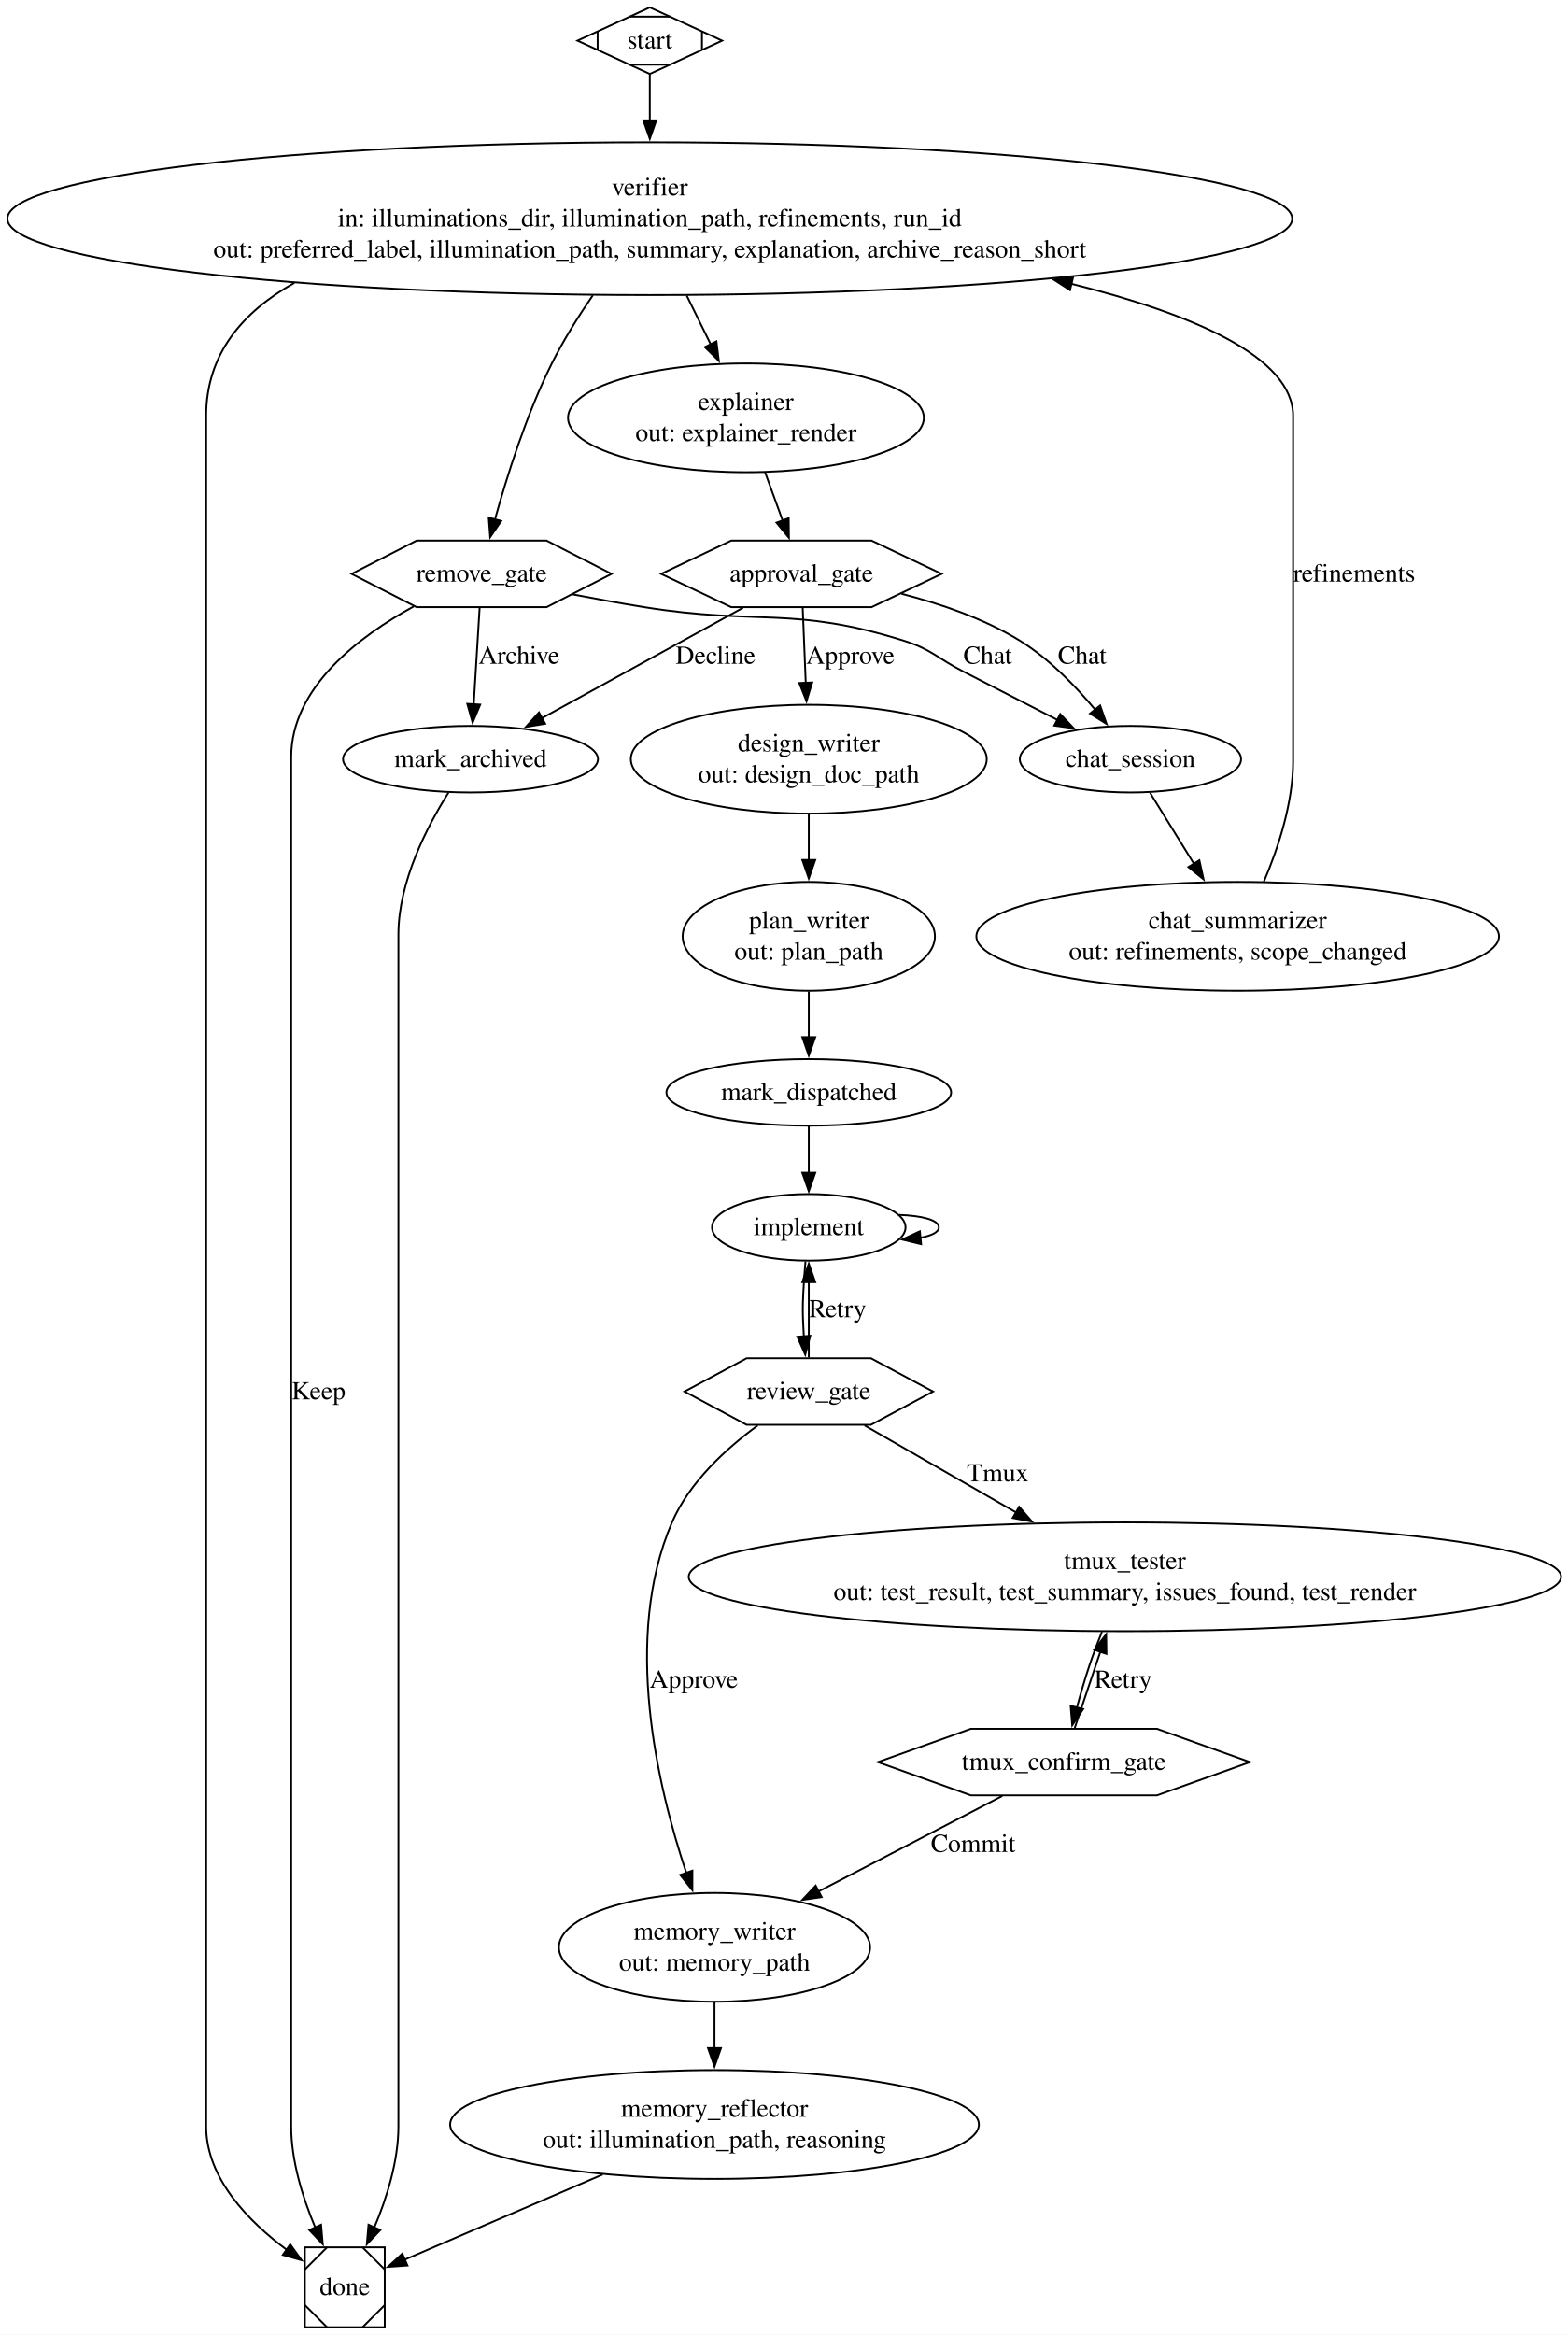
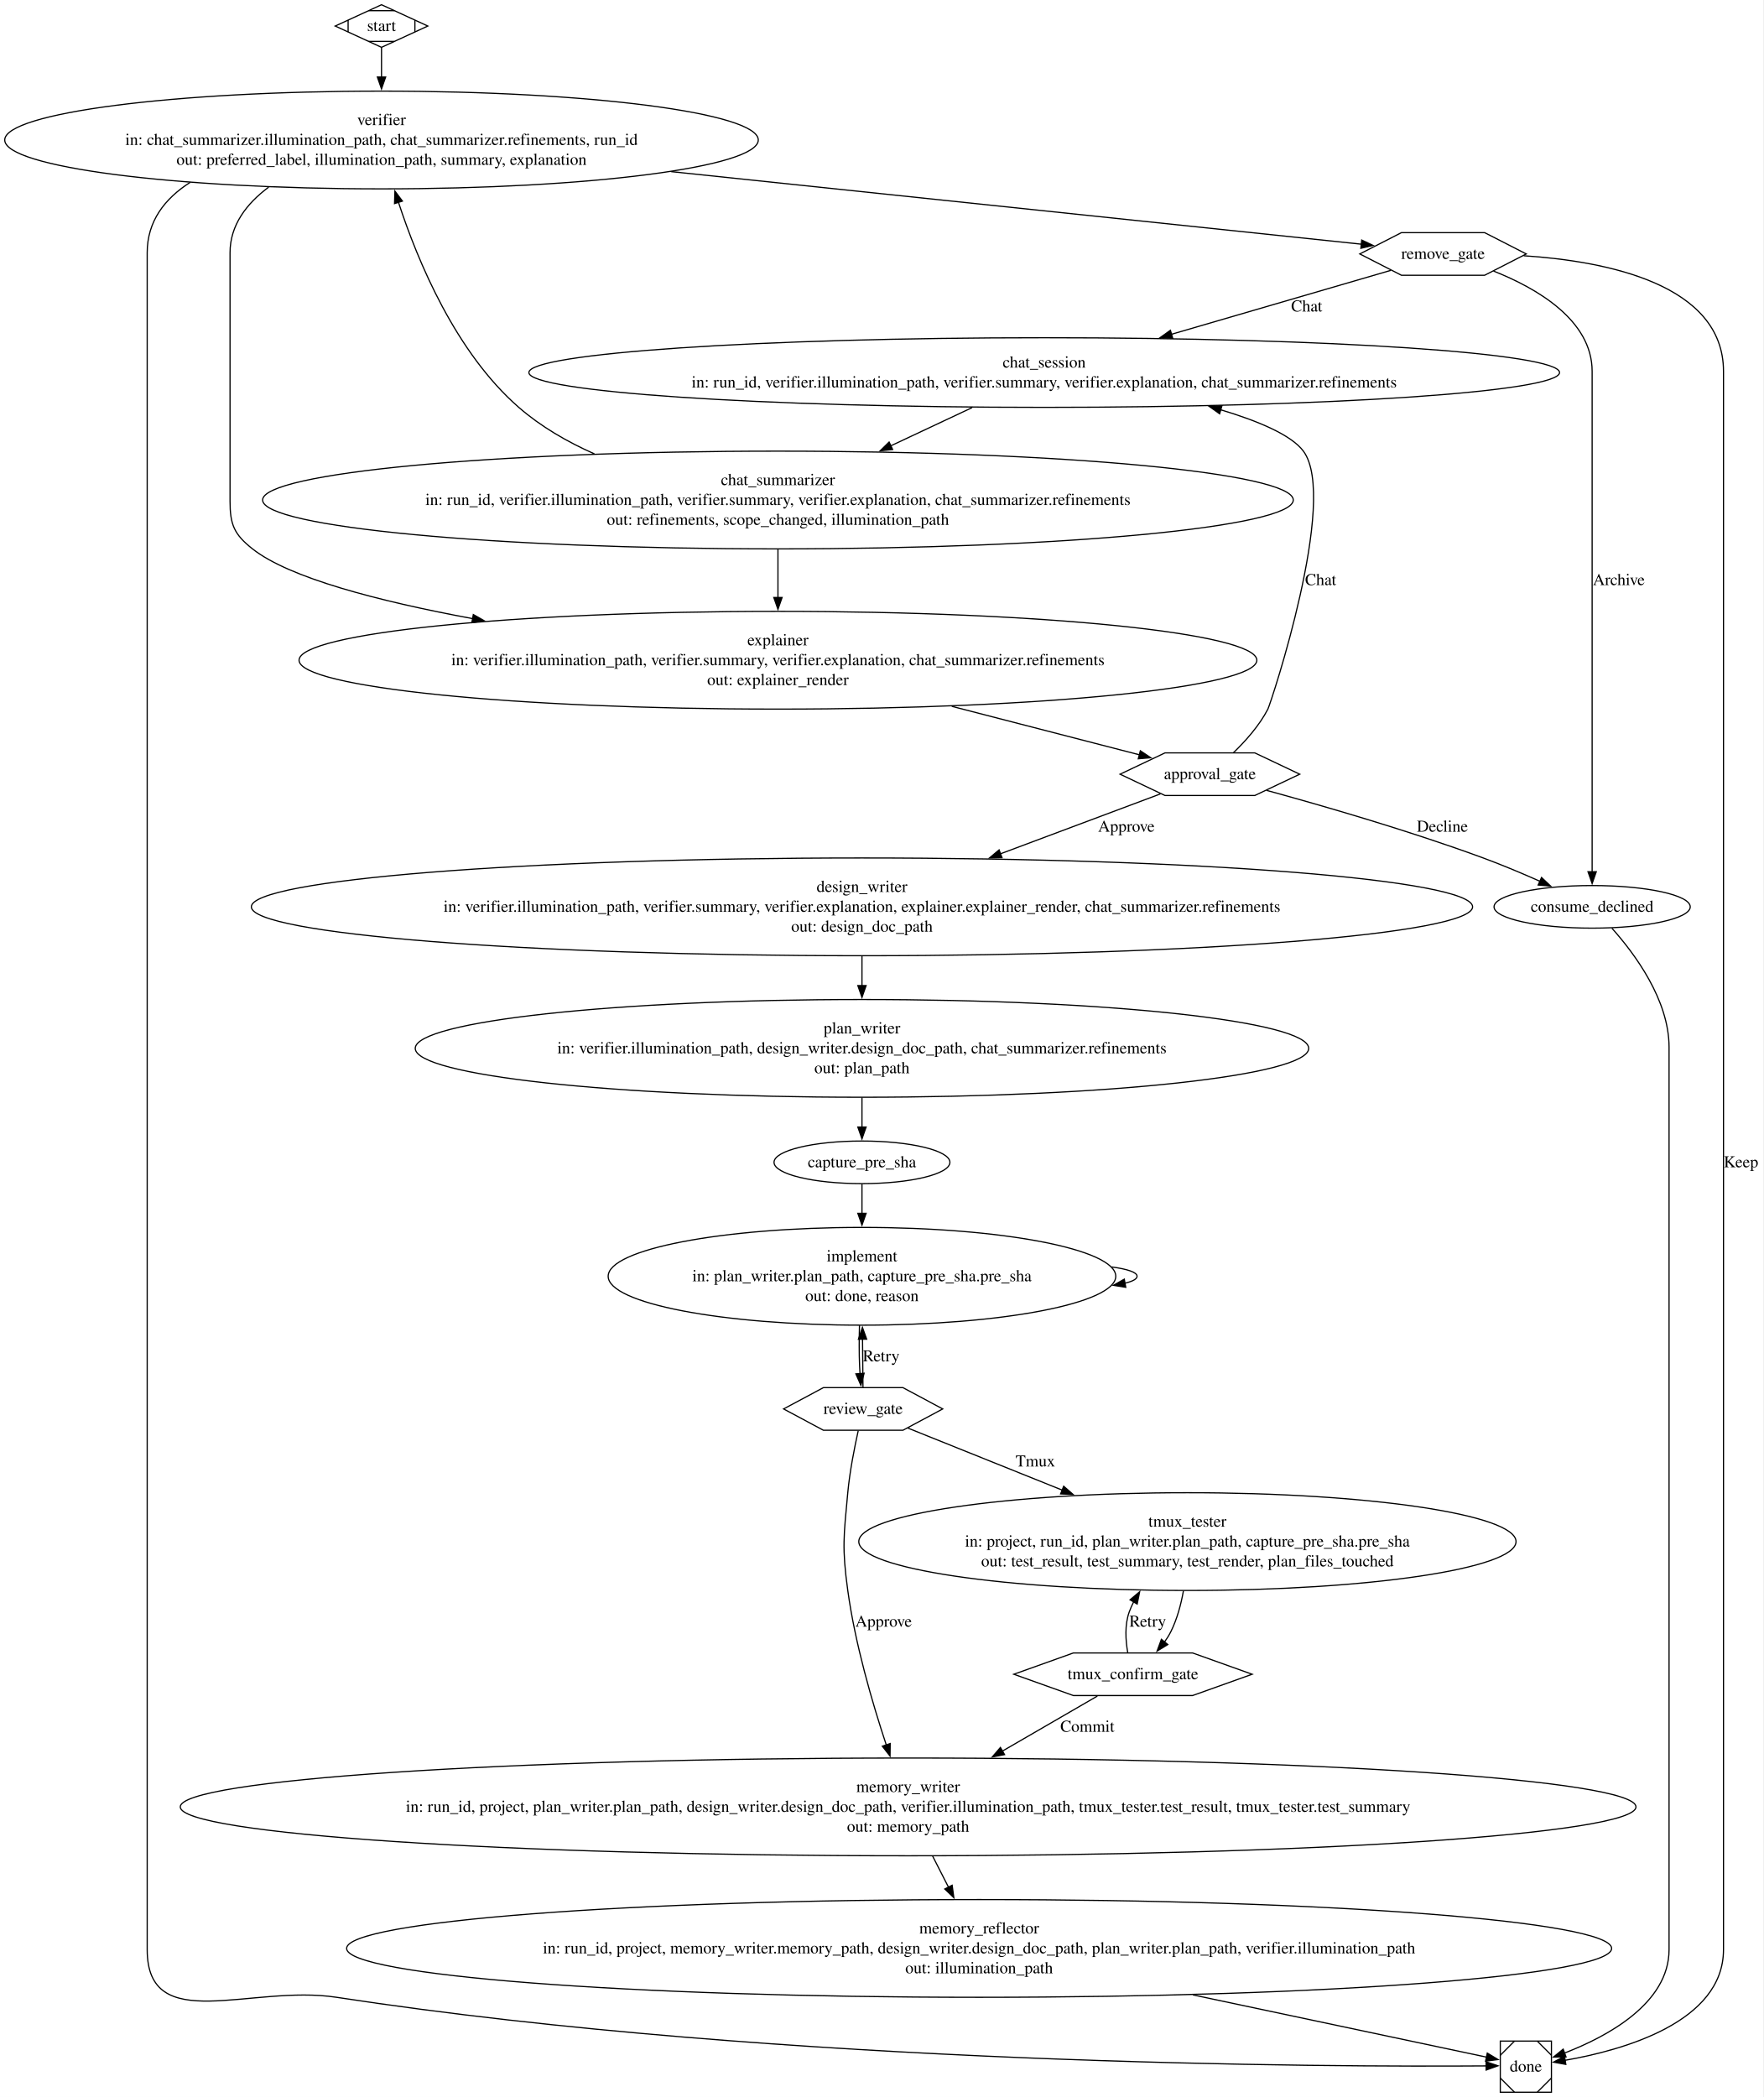
- <svg xmlns="http://www.w3.org/2000/svg" width="848pt" height="1263pt" viewBox="0.00 0.00 848.00 1263.00">
-   <g id="graph0" class="graph" transform="scale(1 1) rotate(0) translate(4 1258.79)">
-     <polygon fill="white" stroke="none" points="-4,4 -4,-1258.79 844.46,-1258.79 844.46,4 -4,4" />
+ <svg xmlns="http://www.w3.org/2000/svg" width="1490pt" height="1772pt" viewBox="0.00 0.00 1490.00 1772.00">
+   <g id="graph0" class="graph" transform="scale(1 1) rotate(0) translate(4 1767.96)">
+     <polygon fill="white" stroke="none" points="-4,4 -4,-1767.96 1485.92,-1767.96 1485.92,4 -4,4" />
    <g id="node1" class="node">
-       <polygon fill="none" stroke="black" points="347.52,-1254.79 308.4,-1236.79 347.52,-1218.79 386.64,-1236.79 347.52,-1254.79" />
-       <polyline fill="none" stroke="black" points="319.3,-1241.81 319.3,-1231.78" />
-       <polyline fill="none" stroke="black" points="336.62,-1223.81 358.42,-1223.81" />
-       <polyline fill="none" stroke="black" points="375.74,-1231.78 375.74,-1241.81" />
-       <polyline fill="none" stroke="black" points="358.42,-1249.78 336.62,-1249.78" />
-       <text xml:space="preserve" text-anchor="middle" x="347.52" y="-1232.59" font-family="Times,serif" font-size="14.00">start</text>
+       <polygon fill="none" stroke="black" points="318.38,-1763.96 279.26,-1745.96 318.38,-1727.96 357.5,-1745.96 318.38,-1763.96" />
+       <polyline fill="none" stroke="black" points="290.16,-1750.97 290.16,-1740.94" />
+       <polyline fill="none" stroke="black" points="307.48,-1732.97 329.28,-1732.97" />
+       <polyline fill="none" stroke="black" points="346.6,-1740.94 346.6,-1750.97" />
+       <polyline fill="none" stroke="black" points="329.28,-1758.94 307.48,-1758.94" />
+       <text xml:space="preserve" text-anchor="middle" x="318.38" y="-1741.76" font-family="Times,serif" font-size="14.00">start</text>
    </g>
    <g id="node2" class="node">
-       <ellipse fill="none" stroke="black" cx="347.52" cy="-1140.5" rx="347.52" ry="41.3" />
-       <text xml:space="preserve" text-anchor="middle" x="347.52" y="-1153.1" font-family="Times,serif" font-size="14.00">verifier</text>
-       <text xml:space="preserve" text-anchor="middle" x="347.52" y="-1136.3" font-family="Times,serif" font-size="14.00">in: illuminations_dir, illumination_path, refinements, run_id</text>
-       <text xml:space="preserve" text-anchor="middle" x="347.52" y="-1119.5" font-family="Times,serif" font-size="14.00">out: preferred_label, illumination_path, summary, explanation, archive_reason_short</text>
+       <ellipse fill="none" stroke="black" cx="318.38" cy="-1649.66" rx="318.38" ry="41.3" />
+       <text xml:space="preserve" text-anchor="middle" x="318.38" y="-1662.26" font-family="Times,serif" font-size="14.00">verifier</text>
+       <text xml:space="preserve" text-anchor="middle" x="318.38" y="-1645.46" font-family="Times,serif" font-size="14.00">in: chat_summarizer.illumination_path, chat_summarizer.refinements, run_id</text>
+       <text xml:space="preserve" text-anchor="middle" x="318.38" y="-1628.66" font-family="Times,serif" font-size="14.00">out: preferred_label, illumination_path, summary, explanation</text>
    </g>
    <g id="edge1" class="edge">
-       <path fill="none" stroke="black" d="M347.52,-1218.5C347.52,-1211.32 347.52,-1202.57 347.52,-1193.58" />
-       <polygon fill="black" stroke="black" points="351.02,-1193.68 347.52,-1183.68 344.02,-1193.68 351.02,-1193.68" />
+       <path fill="none" stroke="black" d="M318.38,-1727.66C318.38,-1720.48 318.38,-1711.74 318.38,-1702.75" />
+       <polygon fill="black" stroke="black" points="321.88,-1702.85 318.38,-1692.85 314.88,-1702.85 321.88,-1702.85" />
    </g>
    <g id="node3" class="node">
-       <polygon fill="none" stroke="black" points="326.85,-948.37 291.68,-966.37 221.36,-966.37 186.19,-948.37 221.36,-930.37 291.68,-930.37 326.85,-948.37" />
-       <text xml:space="preserve" text-anchor="middle" x="256.52" y="-944.17" font-family="Times,serif" font-size="14.00">remove_gate</text>
+       <polygon fill="none" stroke="black" points="1285.71,-1553.37 1250.55,-1571.37 1180.22,-1571.37 1145.05,-1553.37 1180.22,-1535.37 1250.55,-1535.37 1285.71,-1553.37" />
+       <text xml:space="preserve" text-anchor="middle" x="1215.38" y="-1549.17" font-family="Times,serif" font-size="14.00">remove_gate</text>
    </g>
    <g id="edge2" class="edge">
-       <path fill="none" stroke="black" d="M316.71,-1099.07C308.8,-1087.55 300.77,-1074.72 294.52,-1062.2 280.78,-1034.67 270.17,-1001.01 263.7,-977.65" />
-       <polygon fill="black" stroke="black" points="267.14,-976.99 261.17,-968.24 260.38,-978.81 267.14,-976.99" />
+       <path fill="none" stroke="black" d="M563.19,-1622.93C760.13,-1602.22 1023.6,-1574.53 1146.65,-1561.59" />
+       <polygon fill="black" stroke="black" points="1146.67,-1565.11 1156.25,-1560.58 1145.94,-1558.15 1146.67,-1565.11" />
+     </g>
+     <g id="node5" class="node">
+       <ellipse fill="none" stroke="black" cx="653.38" cy="-1210.05" rx="404.68" ry="41.3" />
+       <text xml:space="preserve" text-anchor="middle" x="653.38" y="-1222.65" font-family="Times,serif" font-size="14.00">explainer</text>
+       <text xml:space="preserve" text-anchor="middle" x="653.38" y="-1205.85" font-family="Times,serif" font-size="14.00">in: verifier.illumination_path, verifier.summary, verifier.explanation, chat_summarizer.refinements</text>
+       <text xml:space="preserve" text-anchor="middle" x="653.38" y="-1189.05" font-family="Times,serif" font-size="14.00">out: explainer_render</text>
+     </g>
+     <g id="edge3" class="edge">
+       <path fill="none" stroke="black" d="M223.01,-1609.81C204.33,-1595.89 190.38,-1577.69 190.38,-1554.37 190.38,-1554.37 190.38,-1554.37 190.38,-1344.44 190.38,-1324.64 193.84,-1316.42 209.38,-1304.14 240.45,-1279.61 315.58,-1259.99 395.37,-1245.21" />
+       <polygon fill="black" stroke="black" points="395.96,-1248.66 405.17,-1243.42 394.7,-1241.77 395.96,-1248.66" />
+     </g>
+     <g id="node18" class="node">
+       <polygon fill="none" stroke="black" points="1306.99,-43.21 1263.77,-43.21 1263.77,0 1306.99,0 1306.99,-43.21" />
+       <polyline fill="none" stroke="black" points="1275.77,-43.21 1263.77,-31.21" />
+       <polyline fill="none" stroke="black" points="1263.77,-12 1275.77,0" />
+       <polyline fill="none" stroke="black" points="1294.99,0 1306.99,-12" />
+       <polyline fill="none" stroke="black" points="1306.99,-31.21 1294.99,-43.21" />
+       <text xml:space="preserve" text-anchor="middle" x="1285.38" y="-17.41" font-family="Times,serif" font-size="14.00">done</text>
+     </g>
+     <g id="edge4" class="edge">
+       <path fill="none" stroke="black" d="M156.7,-1613.87C135.19,-1600.14 120.38,-1581.02 120.38,-1554.37 120.38,-1554.37 120.38,-1554.37 120.38,-120.51 120.38,-47.18 207.9,-91.32 280.38,-80.21 658.6,-22.28 1124.96,-21.31 1252.07,-22.24" />
+       <polygon fill="black" stroke="black" points="1251.75,-25.73 1261.78,-22.32 1251.81,-18.73 1251.75,-25.73" />
+     </g>
+     <g id="node4" class="node">
+       <ellipse fill="none" stroke="black" cx="1341.38" cy="-1001.66" rx="82.9" ry="18" />
+       <text xml:space="preserve" text-anchor="middle" x="1341.38" y="-997.46" font-family="Times,serif" font-size="14.00">consume_declined</text>
+     </g>
+     <g id="edge5" class="edge">
+       <path fill="none" stroke="black" d="M1258.04,-1538.92C1294.59,-1524.42 1341.38,-1497.42 1341.38,-1454.15 1341.38,-1454.15 1341.38,-1454.15 1341.38,-1112.75 1341.38,-1085.02 1341.38,-1053.35 1341.38,-1031.12" />
+       <polygon fill="black" stroke="black" points="1344.88,-1031.34 1341.38,-1021.34 1337.88,-1031.34 1344.88,-1031.34" />
+       <text xml:space="preserve" text-anchor="middle" x="1363.93" y="-1273.54" font-family="Times,serif" font-size="14.00">Archive</text>
+     </g>
+     <g id="node7" class="node">
+       <ellipse fill="none" stroke="black" cx="878.38" cy="-1453.15" rx="435.47" ry="29.42" />
+       <text xml:space="preserve" text-anchor="middle" x="878.38" y="-1457.35" font-family="Times,serif" font-size="14.00">chat_session</text>
+       <text xml:space="preserve" text-anchor="middle" x="878.38" y="-1440.55" font-family="Times,serif" font-size="14.00">in: run_id, verifier.illumination_path, verifier.summary, verifier.explanation, chat_summarizer.refinements</text>
+     </g>
+     <g id="edge7" class="edge">
+       <path fill="none" stroke="black" d="M1171.32,-1539.53C1124.44,-1525.86 1048.51,-1503.73 985.7,-1485.43" />
+       <polygon fill="black" stroke="black" points="986.97,-1482.15 976.39,-1482.71 985.01,-1488.87 986.97,-1482.15" />
+       <text xml:space="preserve" text-anchor="middle" x="1100.2" y="-1504.77" font-family="Times,serif" font-size="14.00">Chat</text>
+     </g>
+     <g id="edge6" class="edge">
+       <path fill="none" stroke="black" d="M1283.61,-1551.84C1353.63,-1547.26 1452.38,-1527.75 1452.38,-1454.15 1452.38,-1454.15 1452.38,-1454.15 1452.38,-120.51 1452.38,-59.03 1367.12,-35.43 1318.44,-26.96" />
+       <polygon fill="black" stroke="black" points="1319.14,-23.52 1308.71,-25.4 1318.03,-30.44 1319.14,-23.52" />
+       <text xml:space="preserve" text-anchor="middle" x="1467.15" y="-781.57" font-family="Times,serif" font-size="14.00">Keep</text>
+     </g>
+     <g id="edge15" class="edge">
+       <path fill="none" stroke="black" d="M1358.12,-983.57C1377.38,-962.02 1406.38,-922.96 1406.38,-883.07 1406.38,-883.07 1406.38,-883.07 1406.38,-120.51 1406.38,-74.84 1353.64,-46.8 1317.8,-33.02" />
+       <polygon fill="black" stroke="black" points="1319.31,-29.84 1308.72,-29.71 1316.92,-36.42 1319.31,-29.84" />
    </g>
    <g id="node6" class="node">
-       <ellipse fill="none" stroke="black" cx="399.52" cy="-1032.79" rx="96.25" ry="29.42" />
-       <text xml:space="preserve" text-anchor="middle" x="399.52" y="-1036.99" font-family="Times,serif" font-size="14.00">explainer</text>
-       <text xml:space="preserve" text-anchor="middle" x="399.52" y="-1020.19" font-family="Times,serif" font-size="14.00">out: explainer_render</text>
-     </g>
-     <g id="edge3" class="edge">
-       <path fill="none" stroke="black" d="M367.48,-1098.93C371.75,-1090.24 376.26,-1081.07 380.5,-1072.45" />
-       <polygon fill="black" stroke="black" points="383.56,-1074.16 384.84,-1063.64 377.28,-1071.07 383.56,-1074.16" />
-     </g>
-     <g id="node18" class="node">
-       <polygon fill="none" stroke="black" points="204.13,-43.21 160.91,-43.21 160.91,0 204.13,0 204.13,-43.21" />
-       <polyline fill="none" stroke="black" points="172.91,-43.21 160.91,-31.21" />
-       <polyline fill="none" stroke="black" points="160.91,-12 172.91,0" />
-       <polyline fill="none" stroke="black" points="192.13,0 204.13,-12" />
-       <polyline fill="none" stroke="black" points="204.13,-31.21 192.13,-43.21" />
-       <text xml:space="preserve" text-anchor="middle" x="182.52" y="-17.41" font-family="Times,serif" font-size="14.00">done</text>
-     </g>
-     <g id="edge4" class="edge">
-       <path fill="none" stroke="black" d="M155.22,-1105.78C127.17,-1090.06 107.52,-1067.14 107.52,-1033.79 107.52,-1033.79 107.52,-1033.79 107.52,-108.63 107.52,-80.45 130.67,-57.03 151.24,-41.78" />
-       <polygon fill="black" stroke="black" points="152.99,-44.83 159.18,-36.23 148.98,-39.09 152.99,-44.83" />
-     </g>
-     <g id="node4" class="node">
-       <ellipse fill="none" stroke="black" cx="250.52" cy="-848.15" rx="68.95" ry="18" />
-       <text xml:space="preserve" text-anchor="middle" x="250.52" y="-843.95" font-family="Times,serif" font-size="14.00">mark_archived</text>
-     </g>
-     <g id="edge5" class="edge">
-       <path fill="none" stroke="black" d="M255.47,-930.26C254.59,-915.7 253.29,-894.5 252.25,-877.43" />
-       <polygon fill="black" stroke="black" points="255.77,-877.67 251.67,-867.91 248.78,-878.1 255.77,-877.67" />
-       <text xml:space="preserve" text-anchor="middle" x="276.78" y="-899.77" font-family="Times,serif" font-size="14.00">Archive</text>
+       <polygon fill="none" stroke="black" points="1094.28,-1113.75 1056.33,-1131.75 980.43,-1131.75 942.48,-1113.75 980.43,-1095.75 1056.33,-1095.75 1094.28,-1113.75" />
+       <text xml:space="preserve" text-anchor="middle" x="1018.38" y="-1109.55" font-family="Times,serif" font-size="14.00">approval_gate</text>
+     </g>
+     <g id="edge8" class="edge">
+       <path fill="none" stroke="black" d="M800.26,-1171.1C855.73,-1156.78 915.75,-1141.27 958.77,-1130.15" />
+       <polygon fill="black" stroke="black" points="959.61,-1133.55 968.41,-1127.66 957.86,-1126.78 959.61,-1133.55" />
+     </g>
+     <g id="edge9" class="edge">
+       <path fill="none" stroke="black" d="M1066.27,-1100.09C1113.37,-1087.2 1187.08,-1065.92 1249.38,-1042.95 1265.33,-1037.07 1282.48,-1029.83 1297.6,-1023.11" />
+       <polygon fill="black" stroke="black" points="1298.63,-1026.48 1306.32,-1019.19 1295.76,-1020.1 1298.63,-1026.48" />
+       <text xml:space="preserve" text-anchor="middle" x="1214.85" y="-1065.15" font-family="Times,serif" font-size="14.00">Decline</text>
+     </g>
+     <g id="edge11" class="edge">
+       <path fill="none" stroke="black" d="M1038.28,-1131.9C1048.45,-1141.71 1060.17,-1154.81 1067.38,-1168.75 1069.72,-1173.28 1127.33,-1346.53 1097.38,-1386.73 1087.27,-1400.3 1059.6,-1412.09 1027.19,-1421.78" />
+       <polygon fill="black" stroke="black" points="1026.61,-1418.3 1017.97,-1424.43 1028.55,-1425.03 1026.61,-1418.3" />
+       <text xml:space="preserve" text-anchor="middle" x="1111.98" y="-1273.54" font-family="Times,serif" font-size="14.00">Chat</text>
+     </g>
+     <g id="node9" class="node">
+       <ellipse fill="none" stroke="black" cx="724.38" cy="-1001.66" rx="515.99" ry="41.3" />
+       <text xml:space="preserve" text-anchor="middle" x="724.38" y="-1014.26" font-family="Times,serif" font-size="14.00">design_writer</text>
+       <text xml:space="preserve" text-anchor="middle" x="724.38" y="-997.46" font-family="Times,serif" font-size="14.00">in: verifier.illumination_path, verifier.summary, verifier.explanation, explainer.explainer_render, chat_summarizer.refinements</text>
+       <text xml:space="preserve" text-anchor="middle" x="724.38" y="-980.66" font-family="Times,serif" font-size="14.00">out: design_doc_path</text>
+     </g>
+     <g id="edge10" class="edge">
+       <path fill="none" stroke="black" d="M976.57,-1097.1C941.35,-1083.91 889.2,-1064.38 841.45,-1046.5" />
+       <polygon fill="black" stroke="black" points="842.71,-1043.23 832.12,-1043 840.26,-1049.79 842.71,-1043.23" />
+       <text xml:space="preserve" text-anchor="middle" x="947.78" y="-1065.15" font-family="Times,serif" font-size="14.00">Approve</text>
    </g>
    <g id="node8" class="node">
-       <ellipse fill="none" stroke="black" cx="607.52" cy="-848.15" rx="59.85" ry="18" />
-       <text xml:space="preserve" text-anchor="middle" x="607.52" y="-843.95" font-family="Times,serif" font-size="14.00">chat_session</text>
-     </g>
-     <g id="edge7" class="edge">
-       <path fill="none" stroke="black" d="M305.76,-937.29C318.37,-934.87 331.92,-932.39 344.52,-930.37 406.46,-920.42 424.63,-931.04 484.52,-912.37 500.07,-907.53 502.6,-903.02 517.08,-895.57 533.81,-886.96 552.3,-877.47 568.17,-869.32" />
-       <polygon fill="black" stroke="black" points="569.54,-872.56 576.84,-864.88 566.34,-866.33 569.54,-872.56" />
-       <text xml:space="preserve" text-anchor="middle" x="530.3" y="-899.77" font-family="Times,serif" font-size="14.00">Chat</text>
-     </g>
-     <g id="edge6" class="edge">
-       <path fill="none" stroke="black" d="M219.92,-930.83C190.31,-914.66 153.52,-886.96 153.52,-849.15 153.52,-849.15 153.52,-849.15 153.52,-108.63 153.52,-89.81 159.83,-69.82 166.57,-53.86" />
-       <polygon fill="black" stroke="black" points="169.69,-55.45 170.6,-44.89 163.31,-52.57 169.69,-55.45" />
-       <text xml:space="preserve" text-anchor="middle" x="168.29" y="-501.91" font-family="Times,serif" font-size="14.00">Keep</text>
+       <ellipse fill="none" stroke="black" cx="653.38" cy="-1345.44" rx="435.47" ry="41.3" />
+       <text xml:space="preserve" text-anchor="middle" x="653.38" y="-1358.04" font-family="Times,serif" font-size="14.00">chat_summarizer</text>
+       <text xml:space="preserve" text-anchor="middle" x="653.38" y="-1341.24" font-family="Times,serif" font-size="14.00">in: run_id, verifier.illumination_path, verifier.summary, verifier.explanation, chat_summarizer.refinements</text>
+       <text xml:space="preserve" text-anchor="middle" x="653.38" y="-1324.44" font-family="Times,serif" font-size="14.00">out: refinements, scope_changed, illumination_path</text>
+     </g>
+     <g id="edge12" class="edge">
+       <path fill="none" stroke="black" d="M817.49,-1423.54C796.29,-1413.58 771.97,-1402.16 748.66,-1391.2" />
+       <polygon fill="black" stroke="black" points="750.3,-1388.11 739.76,-1387.02 747.32,-1394.44 750.3,-1388.11" />
+     </g>
+     <g id="edge13" class="edge">
+       <path fill="none" stroke="black" d="M498.31,-1384.4C475.24,-1394.62 453,-1407.51 434.38,-1423.73 381.31,-1470 349.23,-1546.47 332.65,-1597.21" />
+       <polygon fill="black" stroke="black" points="329.39,-1595.91 329.71,-1606.5 336.07,-1598.02 329.39,-1595.91" />
    </g>
    <g id="edge14" class="edge">
-       <path fill="none" stroke="black" d="M238.61,-830.05C227.14,-811.89 211.52,-781.9 211.52,-753.32 211.52,-753.32 211.52,-753.32 211.52,-108.63 211.52,-89.81 205.21,-69.82 198.47,-53.86" />
-       <polygon fill="black" stroke="black" points="201.73,-52.57 194.44,-44.89 195.35,-55.45 201.73,-52.57" />
-     </g>
-     <g id="node5" class="node">
-       <ellipse fill="none" stroke="black" cx="433.52" cy="-667.91" rx="77" ry="18" />
-       <text xml:space="preserve" text-anchor="middle" x="433.52" y="-663.71" font-family="Times,serif" font-size="14.00">mark_dispatched</text>
+       <path fill="none" stroke="black" d="M653.38,-1303.69C653.38,-1290.76 653.38,-1276.29 653.38,-1262.7" />
+       <polygon fill="black" stroke="black" points="656.88,-1263.06 653.38,-1253.06 649.88,-1263.06 656.88,-1263.06" />
+     </g>
+     <g id="node10" class="node">
+       <ellipse fill="none" stroke="black" cx="724.38" cy="-882.07" rx="377.49" ry="41.3" />
+       <text xml:space="preserve" text-anchor="middle" x="724.38" y="-894.67" font-family="Times,serif" font-size="14.00">plan_writer</text>
+       <text xml:space="preserve" text-anchor="middle" x="724.38" y="-877.87" font-family="Times,serif" font-size="14.00">in: verifier.illumination_path, design_writer.design_doc_path, chat_summarizer.refinements</text>
+       <text xml:space="preserve" text-anchor="middle" x="724.38" y="-861.07" font-family="Times,serif" font-size="14.00">out: plan_path</text>
+     </g>
+     <g id="edge16" class="edge">
+       <path fill="none" stroke="black" d="M724.38,-960.19C724.38,-952.06 724.38,-943.41 724.38,-934.96" />
+       <polygon fill="black" stroke="black" points="727.88,-935.13 724.38,-925.13 720.88,-935.13 727.88,-935.13" />
+     </g>
+     <g id="node11" class="node">
+       <ellipse fill="none" stroke="black" cx="724.38" cy="-785.77" rx="74.31" ry="18" />
+       <text xml:space="preserve" text-anchor="middle" x="724.38" y="-781.57" font-family="Times,serif" font-size="14.00">capture_pre_sha</text>
+     </g>
+     <g id="edge17" class="edge">
+       <path fill="none" stroke="black" d="M724.38,-840.53C724.38,-832.05 724.38,-823.27 724.38,-815.33" />
+       <polygon fill="black" stroke="black" points="727.88,-815.58 724.38,-805.58 720.88,-815.58 727.88,-815.58" />
    </g>
    <g id="node12" class="node">
-       <ellipse fill="none" stroke="black" cx="433.52" cy="-594.91" rx="52.34" ry="18" />
-       <text xml:space="preserve" text-anchor="middle" x="433.52" y="-590.71" font-family="Times,serif" font-size="14.00">implement</text>
-     </g>
-     <g id="edge17" class="edge">
-       <path fill="none" stroke="black" d="M433.52,-649.72C433.52,-642.13 433.52,-633.01 433.52,-624.45" />
-       <polygon fill="black" stroke="black" points="437.02,-624.45 433.52,-614.45 430.02,-624.45 437.02,-624.45" />
-     </g>
-     <g id="node7" class="node">
-       <polygon fill="none" stroke="black" points="505.42,-948.37 467.47,-966.37 391.57,-966.37 353.62,-948.37 391.57,-930.37 467.47,-930.37 505.42,-948.37" />
-       <text xml:space="preserve" text-anchor="middle" x="429.52" y="-944.17" font-family="Times,serif" font-size="14.00">approval_gate</text>
-     </g>
-     <g id="edge8" class="edge">
-       <path fill="none" stroke="black" d="M409.84,-1003.42C412.92,-994.97 416.29,-985.72 419.35,-977.3" />
-       <polygon fill="black" stroke="black" points="422.64,-978.49 422.77,-967.9 416.06,-976.1 422.64,-978.49" />
-     </g>
-     <g id="edge9" class="edge">
-       <path fill="none" stroke="black" d="M397.93,-930.04C367.59,-913.39 321.69,-888.21 289.18,-870.37" />
-       <polygon fill="black" stroke="black" points="290.91,-867.33 280.46,-865.58 287.55,-873.46 290.91,-867.33" />
-       <text xml:space="preserve" text-anchor="middle" x="383.08" y="-899.77" font-family="Times,serif" font-size="14.00">Decline</text>
-     </g>
-     <g id="edge11" class="edge">
-       <path fill="none" stroke="black" d="M483.69,-937.6C504.66,-932.24 528.21,-924.21 547.52,-912.37 563.3,-902.7 577.7,-887.84 588.43,-874.95" />
-       <polygon fill="black" stroke="black" points="591.11,-877.2 594.62,-867.21 585.64,-872.83 591.11,-877.2" />
-       <text xml:space="preserve" text-anchor="middle" x="581.44" y="-899.77" font-family="Times,serif" font-size="14.00">Chat</text>
-     </g>
-     <g id="node10" class="node">
-       <ellipse fill="none" stroke="black" cx="433.52" cy="-848.15" rx="96.27" ry="29.42" />
-       <text xml:space="preserve" text-anchor="middle" x="433.52" y="-852.35" font-family="Times,serif" font-size="14.00">design_writer</text>
-       <text xml:space="preserve" text-anchor="middle" x="433.52" y="-835.55" font-family="Times,serif" font-size="14.00">out: design_doc_path</text>
-     </g>
-     <g id="edge10" class="edge">
-       <path fill="none" stroke="black" d="M430.22,-930.26C430.68,-918.9 431.31,-903.49 431.89,-889.15" />
-       <polygon fill="black" stroke="black" points="435.37,-889.63 432.28,-879.5 428.38,-889.35 435.37,-889.63" />
-       <text xml:space="preserve" text-anchor="middle" x="456.01" y="-899.77" font-family="Times,serif" font-size="14.00">Approve</text>
-     </g>
-     <g id="node9" class="node">
-       <ellipse fill="none" stroke="black" cx="665.52" cy="-752.32" rx="141.34" ry="29.42" />
-       <text xml:space="preserve" text-anchor="middle" x="665.52" y="-756.52" font-family="Times,serif" font-size="14.00">chat_summarizer</text>
-       <text xml:space="preserve" text-anchor="middle" x="665.52" y="-739.72" font-family="Times,serif" font-size="14.00">out: refinements, scope_changed</text>
-     </g>
-     <g id="edge12" class="edge">
-       <path fill="none" stroke="black" d="M618.16,-829.94C624.84,-819.13 633.74,-804.74 642.01,-791.35" />
-       <polygon fill="black" stroke="black" points="644.81,-793.48 647.09,-783.13 638.86,-789.8 644.81,-793.48" />
-     </g>
-     <g id="edge13" class="edge">
-       <path fill="none" stroke="black" d="M679.64,-781.74C687.42,-799.97 695.52,-824.41 695.52,-847.15 695.52,-1033.79 695.52,-1033.79 695.52,-1033.79 695.52,-1065.71 641.22,-1088.91 575.52,-1105.29" />
-       <polygon fill="black" stroke="black" points="574.82,-1101.86 565.92,-1107.61 576.46,-1108.67 574.82,-1101.86" />
-       <text xml:space="preserve" text-anchor="middle" x="728.56" y="-944.17" font-family="Times,serif" font-size="14.00">refinements</text>
-     </g>
-     <g id="node11" class="node">
-       <ellipse fill="none" stroke="black" cx="433.52" cy="-752.32" rx="68.23" ry="29.42" />
-       <text xml:space="preserve" text-anchor="middle" x="433.52" y="-756.52" font-family="Times,serif" font-size="14.00">plan_writer</text>
-       <text xml:space="preserve" text-anchor="middle" x="433.52" y="-739.72" font-family="Times,serif" font-size="14.00">out: plan_path</text>
-     </g>
-     <g id="edge15" class="edge">
-       <path fill="none" stroke="black" d="M433.52,-818.49C433.52,-810.56 433.52,-801.81 433.52,-793.36" />
-       <polygon fill="black" stroke="black" points="437.02,-793.65 433.52,-783.65 430.02,-793.65 437.02,-793.65" />
-     </g>
-     <g id="edge16" class="edge">
-       <path fill="none" stroke="black" d="M433.52,-722.5C433.52,-714.48 433.52,-705.78 433.52,-697.76" />
-       <polygon fill="black" stroke="black" points="437.02,-697.82 433.52,-687.82 430.02,-697.82 437.02,-697.82" />
+       <ellipse fill="none" stroke="black" cx="724.38" cy="-689.48" rx="214.46" ry="41.3" />
+       <text xml:space="preserve" text-anchor="middle" x="724.38" y="-702.08" font-family="Times,serif" font-size="14.00">implement</text>
+       <text xml:space="preserve" text-anchor="middle" x="724.38" y="-685.28" font-family="Times,serif" font-size="14.00">in: plan_writer.plan_path, capture_pre_sha.pre_sha</text>
+       <text xml:space="preserve" text-anchor="middle" x="724.38" y="-668.48" font-family="Times,serif" font-size="14.00">out: done, reason</text>
    </g>
    <g id="edge18" class="edge">
-       <path fill="none" stroke="black" d="M482.5,-601.66C494.72,-601.19 503.86,-598.94 503.86,-594.91 503.86,-592.26 499.92,-590.39 493.76,-589.27" />
-       <polygon fill="black" stroke="black" points="494.3,-585.81 484,-588.31 493.61,-592.78 494.3,-585.81" />
+       <path fill="none" stroke="black" d="M724.38,-767.48C724.38,-760.3 724.38,-751.56 724.38,-742.57" />
+       <polygon fill="black" stroke="black" points="727.88,-742.67 724.38,-732.67 720.88,-742.67 727.88,-742.67" />
+     </g>
+     <g id="edge19" class="edge">
+       <path fill="none" stroke="black" d="M935.33,-697.39C948.75,-695.53 956.84,-692.9 956.84,-689.48 956.84,-687.13 953.01,-685.15 946.26,-683.54" />
+       <polygon fill="black" stroke="black" points="947.29,-680.17 936.82,-681.84 946.05,-687.06 947.29,-680.17" />
    </g>
    <g id="node13" class="node">
-       <polygon fill="none" stroke="black" points="500.75,-506.11 467.13,-524.11 399.9,-524.11 366.29,-506.11 399.9,-488.11 467.13,-488.11 500.75,-506.11" />
-       <text xml:space="preserve" text-anchor="middle" x="433.52" y="-501.91" font-family="Times,serif" font-size="14.00">review_gate</text>
-     </g>
-     <g id="edge19" class="edge">
-       <path fill="none" stroke="black" d="M431.73,-576.48C431.23,-570.88 430.76,-564.64 430.52,-558.91 430.2,-551.45 430.2,-549.57 430.52,-542.11 430.61,-540.05 430.72,-537.92 430.86,-535.79" />
-       <polygon fill="black" stroke="black" points="434.33,-536.28 431.61,-526.04 427.35,-535.75 434.33,-536.28" />
+       <polygon fill="none" stroke="black" points="792.61,-577.38 759,-595.38 691.77,-595.38 658.15,-577.38 691.77,-559.38 759,-559.38 792.61,-577.38" />
+       <text xml:space="preserve" text-anchor="middle" x="725.38" y="-573.18" font-family="Times,serif" font-size="14.00">review_gate</text>
+     </g>
+     <g id="edge20" class="edge">
+       <path fill="none" stroke="black" d="M722.27,-647.94C721.97,-636.74 721.9,-624.59 722.38,-613.38 722.47,-611.33 722.59,-609.2 722.72,-607.06" />
+       <polygon fill="black" stroke="black" points="726.2,-607.56 723.48,-597.32 719.22,-607.02 726.2,-607.56" />
+     </g>
+     <g id="edge23" class="edge">
+       <path fill="none" stroke="black" d="M725.23,-595.63C725.12,-606.74 724.99,-621.83 724.85,-636.62" />
+       <polygon fill="black" stroke="black" points="721.36,-636.25 724.77,-646.28 728.36,-636.32 721.36,-636.25" />
+       <text xml:space="preserve" text-anchor="middle" x="740.61" y="-617.58" font-family="Times,serif" font-size="14.00">Retry</text>
+     </g>
+     <g id="node14" class="node">
+       <ellipse fill="none" stroke="black" cx="999.38" cy="-465.29" rx="277.69" ry="41.3" />
+       <text xml:space="preserve" text-anchor="middle" x="999.38" y="-477.89" font-family="Times,serif" font-size="14.00">tmux_tester</text>
+       <text xml:space="preserve" text-anchor="middle" x="999.38" y="-461.09" font-family="Times,serif" font-size="14.00">in: project, run_id, plan_writer.plan_path, capture_pre_sha.pre_sha</text>
+       <text xml:space="preserve" text-anchor="middle" x="999.38" y="-444.29" font-family="Times,serif" font-size="14.00">out: test_result, test_summary, test_render, plan_files_touched</text>
    </g>
    <g id="edge22" class="edge">
-       <path fill="none" stroke="black" d="M433.52,-524.52C433.52,-536.27 433.52,-552.05 433.52,-565.59" />
-       <polygon fill="black" stroke="black" points="430.02,-565.25 433.52,-575.25 437.02,-565.25 430.02,-565.25" />
-       <text xml:space="preserve" text-anchor="middle" x="449.07" y="-546.31" font-family="Times,serif" font-size="14.00">Retry</text>
-     </g>
-     <g id="node14" class="node">
-       <ellipse fill="none" stroke="black" cx="604.52" cy="-405.89" rx="235.94" ry="29.42" />
-       <text xml:space="preserve" text-anchor="middle" x="604.52" y="-410.09" font-family="Times,serif" font-size="14.00">tmux_tester</text>
-       <text xml:space="preserve" text-anchor="middle" x="604.52" y="-393.29" font-family="Times,serif" font-size="14.00">out: test_result, test_summary, issues_found, test_render</text>
+       <path fill="none" stroke="black" d="M763.19,-561.19C796.83,-547.67 847.67,-527.25 893.58,-508.8" />
+       <polygon fill="black" stroke="black" points="894.83,-512.07 902.8,-505.1 892.22,-505.58 894.83,-512.07" />
+       <text xml:space="preserve" text-anchor="middle" x="870.89" y="-528.78" font-family="Times,serif" font-size="14.00">Tmux</text>
+     </g>
+     <g id="node16" class="node">
+       <ellipse fill="none" stroke="black" cx="763.38" cy="-241.1" rx="615.05" ry="41.3" />
+       <text xml:space="preserve" text-anchor="middle" x="763.38" y="-253.7" font-family="Times,serif" font-size="14.00">memory_writer</text>
+       <text xml:space="preserve" text-anchor="middle" x="763.38" y="-236.9" font-family="Times,serif" font-size="14.00">in: run_id, project, plan_writer.plan_path, design_writer.design_doc_path, verifier.illumination_path, tmux_tester.test_result, tmux_tester.test_summary</text>
+       <text xml:space="preserve" text-anchor="middle" x="763.38" y="-220.1" font-family="Times,serif" font-size="14.00">out: memory_path</text>
    </g>
    <g id="edge21" class="edge">
-       <path fill="none" stroke="black" d="M463.7,-487.77C486.33,-474.78 518.02,-456.58 545.61,-440.73" />
-       <polygon fill="black" stroke="black" points="547.32,-443.78 554.25,-435.77 543.83,-437.71 547.32,-443.78" />
-       <text xml:space="preserve" text-anchor="middle" x="535.74" y="-457.51" font-family="Times,serif" font-size="14.00">Tmux</text>
-     </g>
-     <g id="node16" class="node">
-       <ellipse fill="none" stroke="black" cx="382.52" cy="-205.46" rx="84.17" ry="29.42" />
-       <text xml:space="preserve" text-anchor="middle" x="382.52" y="-209.66" font-family="Times,serif" font-size="14.00">memory_writer</text>
-       <text xml:space="preserve" text-anchor="middle" x="382.52" y="-192.86" font-family="Times,serif" font-size="14.00">out: memory_path</text>
-     </g>
-     <g id="edge20" class="edge">
-       <path fill="none" stroke="black" d="M405.88,-487.74C389.03,-475.41 368.96,-457.2 359.52,-435.31 332.65,-373.02 351.57,-292.63 367.34,-245.58" />
-       <polygon fill="black" stroke="black" points="370.56,-246.96 370.55,-236.37 363.95,-244.66 370.56,-246.96" />
-       <text xml:space="preserve" text-anchor="middle" x="371.29" y="-345.88" font-family="Times,serif" font-size="14.00">Approve</text>
+       <path fill="none" stroke="black" d="M721.22,-559.01C718.09,-544.96 714.05,-524.63 712.38,-506.58 709.01,-470.03 707.38,-460.36 712.38,-423.99 718.58,-378.94 733.02,-329.33 744.96,-293.32" />
+       <polygon fill="black" stroke="black" points="748.22,-294.63 748.09,-284.03 741.58,-292.39 748.22,-294.63" />
+       <text xml:space="preserve" text-anchor="middle" x="742.65" y="-393.39" font-family="Times,serif" font-size="14.00">Approve</text>
    </g>
    <g id="node15" class="node">
-       <polygon fill="none" stroke="black" points="672.21,-305.68 621.86,-323.68 521.18,-323.68 470.83,-305.68 521.18,-287.68 621.86,-287.68 672.21,-305.68" />
-       <text xml:space="preserve" text-anchor="middle" x="571.52" y="-301.48" font-family="Times,serif" font-size="14.00">tmux_confirm_gate</text>
-     </g>
-     <g id="edge23" class="edge">
-       <path fill="none" stroke="black" d="M592.1,-376.13C589.78,-370.34 587.47,-364.25 585.52,-358.48 582.98,-350.98 580.59,-342.75 578.52,-335.1" />
-       <polygon fill="black" stroke="black" points="581.94,-334.36 576.03,-325.57 575.17,-336.13 581.94,-334.36" />
+       <polygon fill="none" stroke="black" points="1054.07,-353.19 1003.73,-371.19 903.04,-371.19 852.69,-353.19 903.04,-335.19 1003.73,-335.19 1054.07,-353.19" />
+       <text xml:space="preserve" text-anchor="middle" x="953.38" y="-348.99" font-family="Times,serif" font-size="14.00">tmux_confirm_gate</text>
+     </g>
+     <g id="edge24" class="edge">
+       <path fill="none" stroke="black" d="M996,-423.6C993.94,-412.05 990.65,-399.76 985.38,-389.19 983.85,-386.12 981.97,-383.13 979.9,-380.26" />
+       <polygon fill="black" stroke="black" points="982.81,-378.29 973.76,-372.78 977.4,-382.73 982.81,-378.29" />
+     </g>
+     <g id="edge26" class="edge">
+       <path fill="none" stroke="black" d="M948.95,-371.49C947.13,-381.81 946.26,-394.99 950.28,-405.99 951.33,-408.87 952.59,-411.7 954.01,-414.47" />
+       <polygon fill="black" stroke="black" points="950.91,-416.1 959.03,-422.91 956.93,-412.52 950.91,-416.1" />
+       <text xml:space="preserve" text-anchor="middle" x="965.83" y="-393.39" font-family="Times,serif" font-size="14.00">Retry</text>
    </g>
    <g id="edge25" class="edge">
-       <path fill="none" stroke="black" d="M577.38,-324.12C581.25,-335.63 586.47,-351.16 591.3,-365.54" />
-       <polygon fill="black" stroke="black" points="587.9,-366.42 594.4,-374.79 594.54,-364.19 587.9,-366.42" />
-       <text xml:space="preserve" text-anchor="middle" x="603.57" y="-345.88" font-family="Times,serif" font-size="14.00">Retry</text>
-     </g>
-     <g id="edge24" class="edge">
-       <path fill="none" stroke="black" d="M538.17,-287.34C510.6,-273.02 470.88,-252.38 438.46,-235.53" />
-       <polygon fill="black" stroke="black" points="440.49,-232.64 430,-231.13 437.26,-238.85 440.49,-232.64" />
-       <text xml:space="preserve" text-anchor="middle" x="522.45" y="-257.08" font-family="Times,serif" font-size="14.00">Commit</text>
+       <path fill="none" stroke="black" d="M923.28,-334.75C901.65,-322.22 871.44,-304.71 843.09,-288.29" />
+       <polygon fill="black" stroke="black" points="844.88,-285.28 834.47,-283.29 841.37,-291.33 844.88,-285.28" />
+       <text xml:space="preserve" text-anchor="middle" x="914.87" y="-304.59" font-family="Times,serif" font-size="14.00">Commit</text>
    </g>
    <g id="node17" class="node">
-       <ellipse fill="none" stroke="black" cx="382.52" cy="-109.63" rx="143.01" ry="29.42" />
-       <text xml:space="preserve" text-anchor="middle" x="382.52" y="-113.83" font-family="Times,serif" font-size="14.00">memory_reflector</text>
-       <text xml:space="preserve" text-anchor="middle" x="382.52" y="-97.03" font-family="Times,serif" font-size="14.00">out: illumination_path, reasoning</text>
-     </g>
-     <g id="edge26" class="edge">
-       <path fill="none" stroke="black" d="M382.52,-175.8C382.52,-167.87 382.52,-159.12 382.52,-150.67" />
-       <polygon fill="black" stroke="black" points="386.02,-150.95 382.52,-140.95 379.02,-150.95 386.02,-150.95" />
+       <ellipse fill="none" stroke="black" cx="823.38" cy="-121.51" rx="534.48" ry="41.3" />
+       <text xml:space="preserve" text-anchor="middle" x="823.38" y="-134.11" font-family="Times,serif" font-size="14.00">memory_reflector</text>
+       <text xml:space="preserve" text-anchor="middle" x="823.38" y="-117.31" font-family="Times,serif" font-size="14.00">in: run_id, project, memory_writer.memory_path, design_writer.design_doc_path, plan_writer.plan_path, verifier.illumination_path</text>
+       <text xml:space="preserve" text-anchor="middle" x="823.38" y="-100.51" font-family="Times,serif" font-size="14.00">out: illumination_path</text>
    </g>
    <g id="edge27" class="edge">
-       <path fill="none" stroke="black" d="M321.97,-82.59C286.7,-67.41 243.62,-48.89 214.76,-36.48" />
-       <polygon fill="black" stroke="black" points="216.41,-33.37 205.84,-32.64 213.64,-39.8 216.41,-33.37" />
+       <path fill="none" stroke="black" d="M784.03,-199.63C788.37,-191.13 792.99,-182.06 797.49,-173.24" />
+       <polygon fill="black" stroke="black" points="800.58,-174.9 802.01,-164.4 794.34,-171.72 800.58,-174.9" />
+     </g>
+     <g id="edge28" class="edge">
+       <path fill="none" stroke="black" d="M1003.99,-82.24C1096.5,-62.63 1200.34,-40.63 1252.18,-29.64" />
+       <polygon fill="black" stroke="black" points="1252.78,-33.09 1261.84,-27.6 1251.33,-26.24 1252.78,-33.09" />
    </g>
  </g>
</svg>
